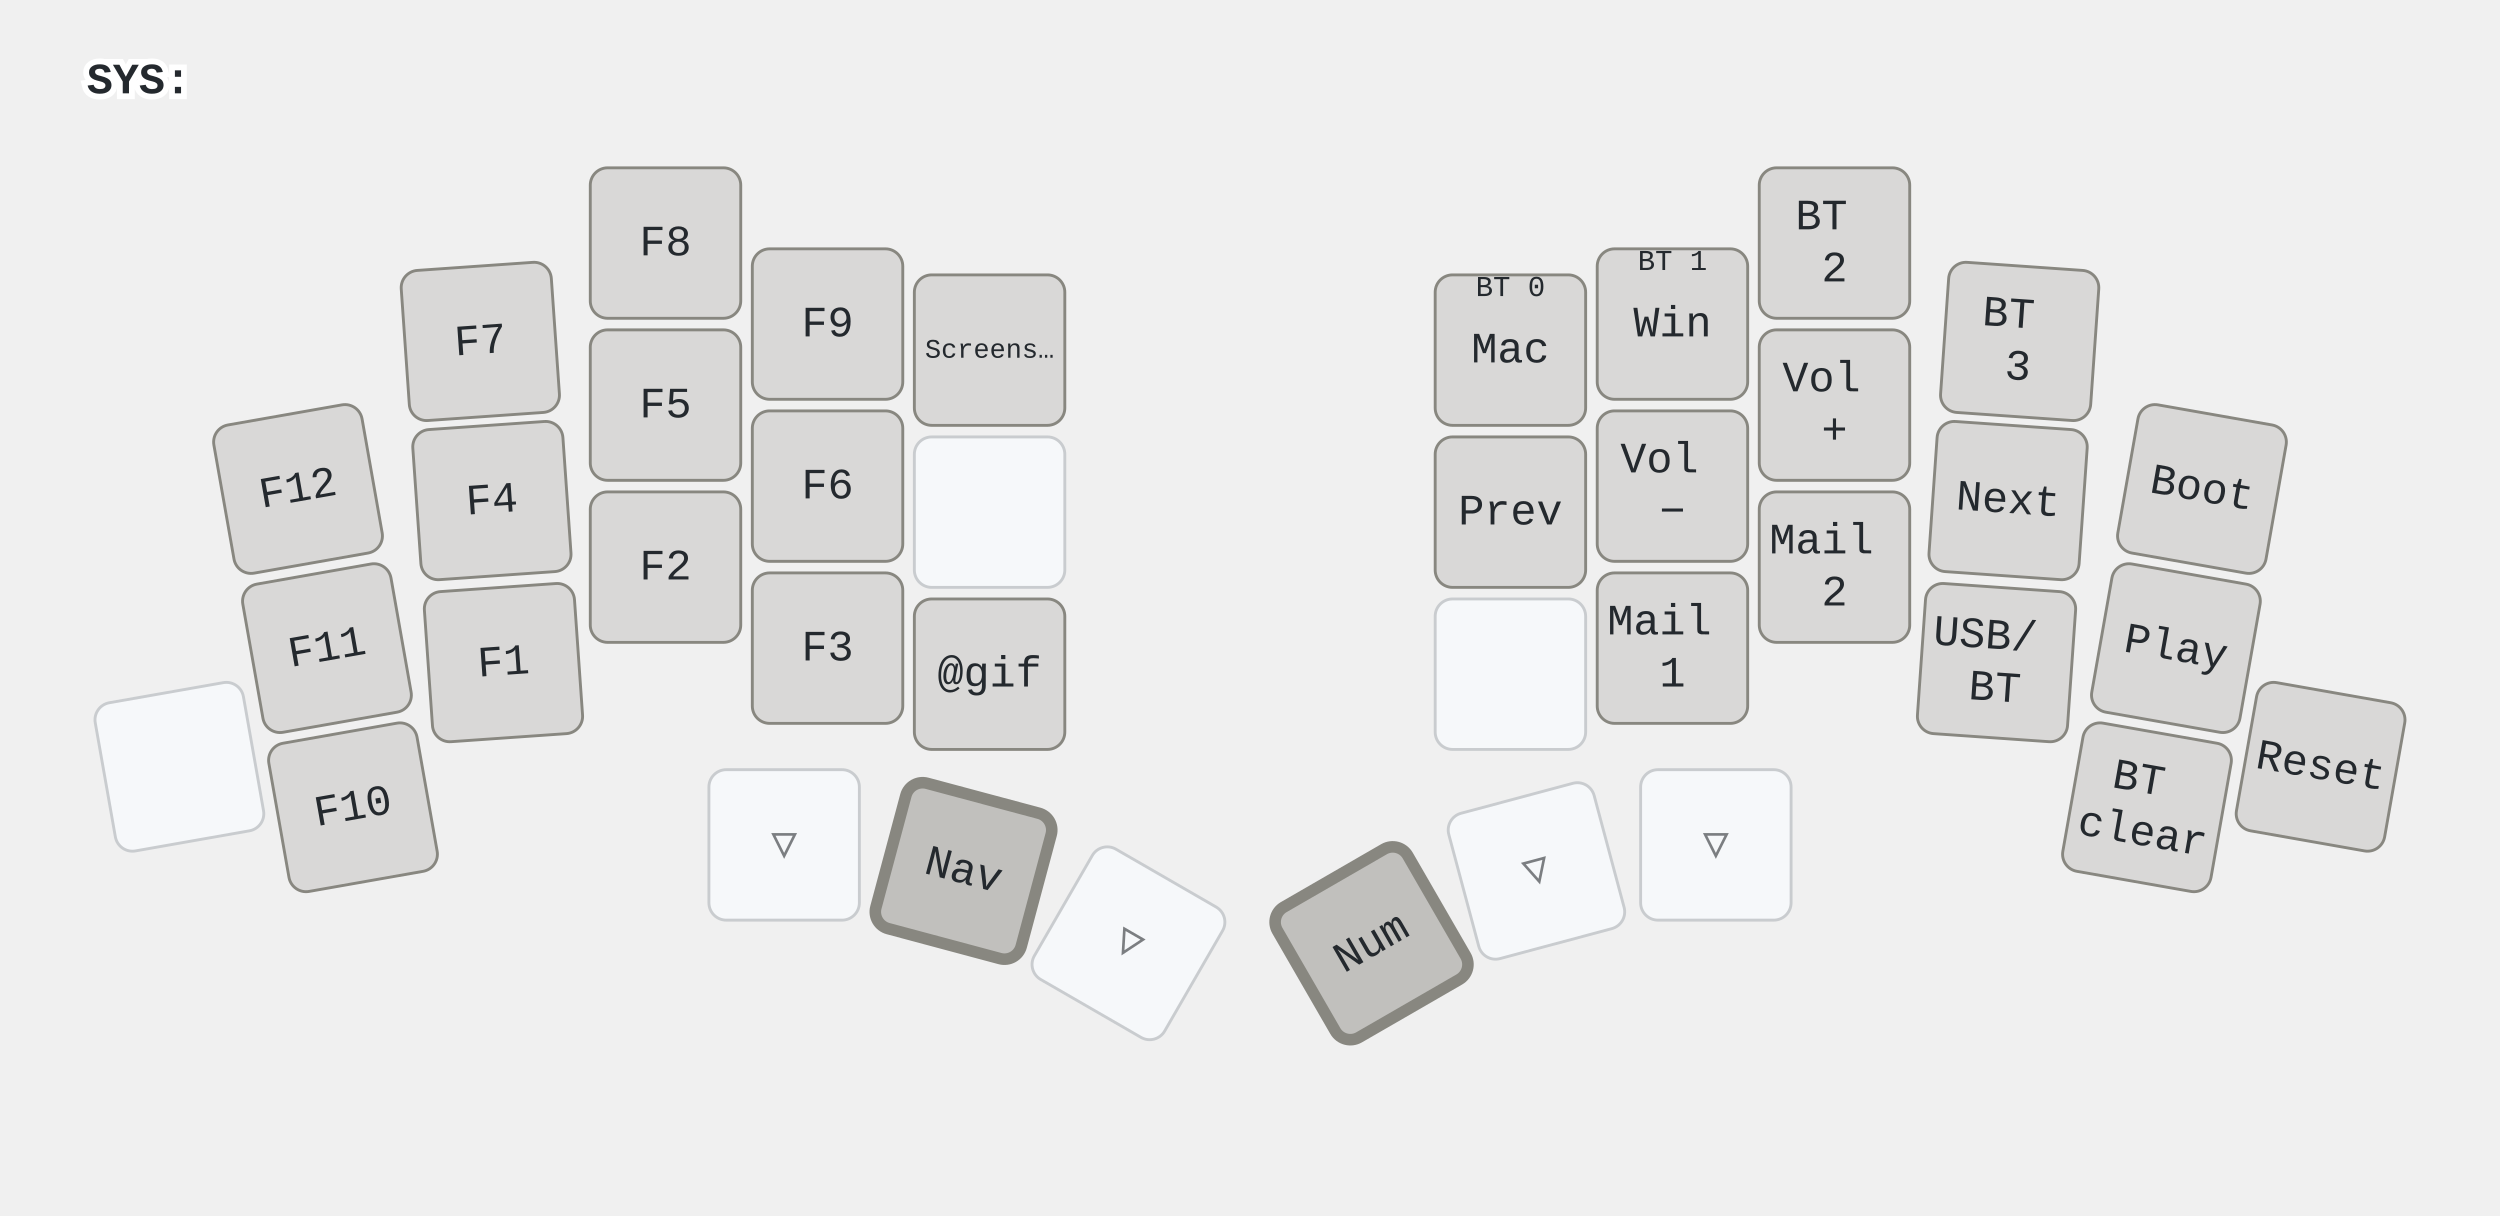
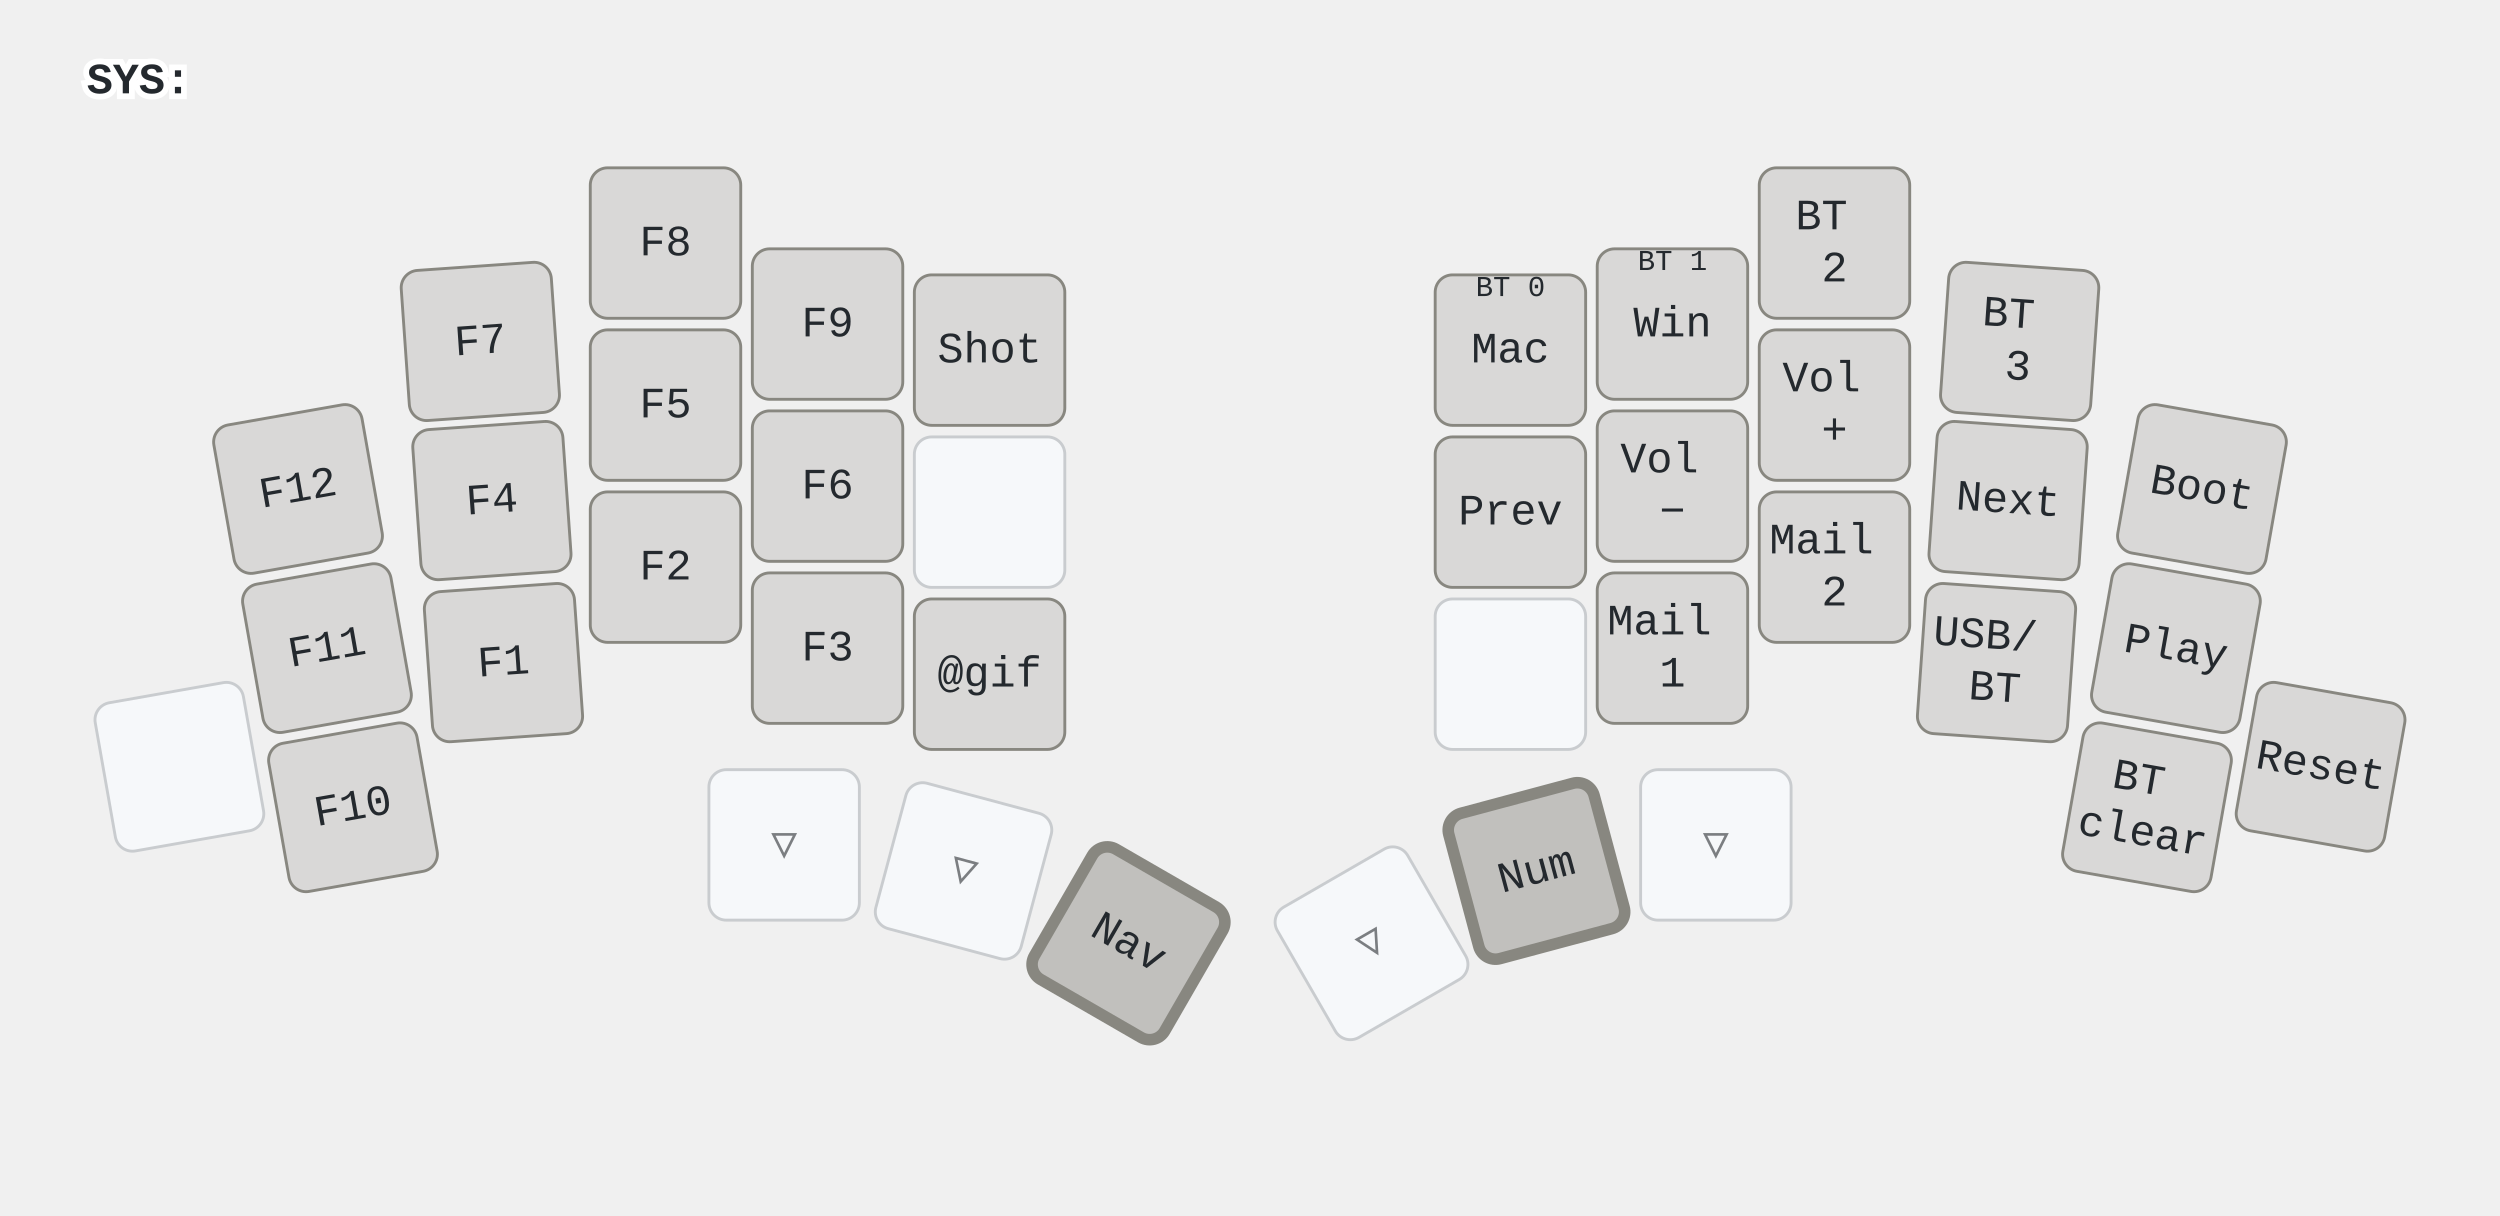
<svg xmlns="http://www.w3.org/2000/svg" width="1728" height="840" viewBox="0 0 864 420" class="keymap">
  <style>/* inherit to force styles through use tags */
svg path {
    fill: inherit;
}

/* font and background color specifications */
svg.keymap {
    font-family: SFMono-Regular,Consolas,Liberation Mono,Menlo,monospace;
    font-size: 14px;
    font-kerning: normal;
    text-rendering: optimizeLegibility;
    fill: #24292e;
}

/* default key styling */
rect.key {
    fill: #f6f8fa;
}

rect.key, rect.combo {
    stroke: #c9cccf;
    stroke-width: 1;
}

/* default key side styling, only used is draw_key_sides is set */
rect.side {
    filter: brightness(90%);
}

/* color accent for combo boxes */
rect.combo, rect.combo-separate {
    fill: #cdf;
}

/* color accent for held keys */
rect.held, rect.combo.held {
    fill: #fdd;
}

/* color accent for ghost (optional) keys */
rect.ghost, rect.combo.ghost {
    stroke-dasharray: 4, 4;
    stroke-width: 2;
}

text {
    text-anchor: middle;
    dominant-baseline: middle;
}

/* styling for layer labels */
text.label {
    font-weight: bold;
    text-anchor: start;
    stroke: white;
    stroke-width: 4;
    paint-order: stroke;
}

/* styling for optional footer */
text.footer {
    text-anchor: end;
    dominant-baseline: auto;
    stroke: white;
    stroke-width: 4;
    paint-order: stroke;
}

/* styling for combo tap, and key non-tap label text */
text.combo, text.hold, text.shifted, text.left, text.right {
    font-size: 11px;
}

text.hold {
    text-anchor: middle;
    dominant-baseline: auto;
}

text.shifted {
    text-anchor: middle;
    dominant-baseline: hanging;
}

text.left {
    text-anchor: start;
}

text.right {
    text-anchor: end;
}

text.layer-activator {
    text-decoration: underline;
}

/* styling for hold/shifted label text in combo box */
text.combo.hold, text.combo.shifted, text.combo.left, text.combo.right {
    font-size: 8px;
}

/* lighter symbol for transparent keys */
text.trans {
    fill: #7b7e81;
}

/* styling for combo dendrons */
path.combo {
    stroke-width: 1;
    stroke: gray;
    fill: none;
}

/* Start Tabler Icons Cleanup */
/* cannot use height/width with glyphs */
.icon-tabler &gt; path {
    fill: inherit;
    stroke: inherit;
    stroke-width: 2;
}
/* hide tabler's default box */
.icon-tabler &gt; path[stroke="none"][fill="none"] {
    visibility: hidden;
}
/* End Tabler Icons Cleanup */

@media (prefers-color-scheme: dark) {
svg.keymap { fill: #d1d6db; }
rect.key { fill: #3f4750; }
rect.key, rect.combo { stroke: #60666c; }
rect.combo, rect.combo-separate { fill: #1f3d7a; }
rect.held, rect.combo.held { fill: #854747; }
text.label, text.footer { stroke: black; }
text.trans { fill: #7e8184; }
path.combo { stroke: #7f7f7f; }

}

rect.key { stroke-width: 1; }
text { font-size: 15px; }
text.hold, text.shifted { font-size: 10px; }
rect.combo { fill: #7F77DD; fill-opacity: .35; stroke: #7F77DD; }

.layer-NAV rect.key.lay { fill: #378ADD; fill-opacity: .22; stroke: #378ADD; }
rect.key.trig-NAV { fill: #378ADD; fill-opacity: .45; stroke: #378ADD; }
rect.key.held.trig-NAV { stroke-width: 4; }

.layer-SYM rect.key.lay { fill: #1D9E75; fill-opacity: .22; stroke: #1D9E75; }
rect.key.trig-SYM { fill: #1D9E75; fill-opacity: .45; stroke: #1D9E75; }
rect.key.held.trig-SYM { stroke-width: 4; }

.layer-NUM rect.key.lay { fill: #BA7517; fill-opacity: .22; stroke: #BA7517; }
rect.key.trig-NUM { fill: #BA7517; fill-opacity: .45; stroke: #BA7517; }
rect.key.held.trig-NUM { stroke-width: 4; }

.layer-MOUSE rect.key.lay { fill: #D4537E; fill-opacity: .22; stroke: #D4537E; }
rect.key.trig-MOUSE { fill: #D4537E; fill-opacity: .45; stroke: #D4537E; }
rect.key.held.trig-MOUSE { stroke-width: 4; }

.layer-SYS rect.key.lay { fill: #888780; fill-opacity: .22; stroke: #888780; }
rect.key.trig-SYS { fill: #888780; fill-opacity: .45; stroke: #888780; }
rect.key.held.trig-SYS { stroke-width: 4; }
</style>
  <g transform="translate(30, 0)" class="layer-SYS">
    <text x="0" y="28" class="label" id="SYS">SYS:</text>
    <g transform="translate(0, 56)">
      <g transform="translate(73, 113) rotate(-10.0)" class="key lay keypos-0">
        <rect rx="6" ry="6" x="-26" y="-26" width="52" height="52" class="key lay" />
        <text x="0" y="0" class="key lay tap">F12</text>
      </g>
      <g transform="translate(136, 62) rotate(-4.0)" class="key lay keypos-1">
        <rect rx="6" ry="6" x="-26" y="-26" width="52" height="52" class="key lay" />
        <text x="0" y="0" class="key lay tap">F7</text>
      </g>
      <g transform="translate(200, 28)" class="key lay keypos-2">
        <rect rx="6" ry="6" x="-26" y="-26" width="52" height="52" class="key lay" />
        <text x="0" y="0" class="key lay tap">F8</text>
      </g>
      <g transform="translate(256, 56)" class="key lay keypos-3">
        <rect rx="6" ry="6" x="-26" y="-26" width="52" height="52" class="key lay" />
        <text x="0" y="0" class="key lay tap">F9</text>
      </g>
      <g transform="translate(312, 65)" class="key lay keypos-4">
        <rect rx="6" ry="6" x="-26" y="-26" width="52" height="52" class="key lay" />
-         <text x="0" y="0" class="key lay tap">
-           <tspan style="font-size: 62%">Screens…</tspan>
-         </text>
+         <text x="0" y="0" class="key lay tap">Shot</text>
      </g>
      <g transform="translate(492, 65)" class="key lay keypos-5">
        <rect rx="6" ry="6" x="-26" y="-26" width="52" height="52" class="key lay" />
        <text x="0" y="0" class="key lay tap">Mac</text>
        <text x="0" y="-24" class="key lay shifted">BT 0</text>
      </g>
      <g transform="translate(548, 56)" class="key lay keypos-6">
        <rect rx="6" ry="6" x="-26" y="-26" width="52" height="52" class="key lay" />
        <text x="0" y="0" class="key lay tap">Win</text>
        <text x="0" y="-24" class="key lay shifted">BT 1</text>
      </g>
      <g transform="translate(604, 28)" class="key lay keypos-7">
        <rect rx="6" ry="6" x="-26" y="-26" width="52" height="52" class="key lay" />
        <text x="0" y="0" class="key lay tap">
          <tspan x="0" dy="-0.6em">BT</tspan>
          <tspan x="0" dy="1.2em">2</tspan>
        </text>
      </g>
      <g transform="translate(668, 62) rotate(4.0)" class="key lay keypos-8">
        <rect rx="6" ry="6" x="-26" y="-26" width="52" height="52" class="key lay" />
        <text x="0" y="0" class="key lay tap">
          <tspan x="0" dy="-0.6em">BT</tspan>
          <tspan x="0" dy="1.2em">3</tspan>
        </text>
      </g>
      <g transform="translate(731, 113) rotate(10.0)" class="key lay keypos-9">
        <rect rx="6" ry="6" x="-26" y="-26" width="52" height="52" class="key lay" />
        <text x="0" y="0" class="key lay tap">Boot</text>
      </g>
      <g transform="translate(83, 168) rotate(-10.0)" class="key lay keypos-10">
        <rect rx="6" ry="6" x="-26" y="-26" width="52" height="52" class="key lay" />
        <text x="0" y="0" class="key lay tap">F11</text>
      </g>
      <g transform="translate(140, 117) rotate(-4.0)" class="key lay keypos-11">
        <rect rx="6" ry="6" x="-26" y="-26" width="52" height="52" class="key lay" />
        <text x="0" y="0" class="key lay tap">F4</text>
      </g>
      <g transform="translate(200, 84)" class="key lay keypos-12">
        <rect rx="6" ry="6" x="-26" y="-26" width="52" height="52" class="key lay" />
        <text x="0" y="0" class="key lay tap">F5</text>
      </g>
      <g transform="translate(256, 112)" class="key lay keypos-13">
        <rect rx="6" ry="6" x="-26" y="-26" width="52" height="52" class="key lay" />
        <text x="0" y="0" class="key lay tap">F6</text>
      </g>
      <g transform="translate(312, 121)" class="key keypos-14">
        <rect rx="6" ry="6" x="-26" y="-26" width="52" height="52" class="key" />
      </g>
      <g transform="translate(492, 121)" class="key lay keypos-15">
        <rect rx="6" ry="6" x="-26" y="-26" width="52" height="52" class="key lay" />
        <text x="0" y="0" class="key lay tap">Prev</text>
      </g>
      <g transform="translate(548, 112)" class="key lay keypos-16">
        <rect rx="6" ry="6" x="-26" y="-26" width="52" height="52" class="key lay" />
        <text x="0" y="0" class="key lay tap">
          <tspan x="0" dy="-0.6em">Vol</tspan>
          <tspan x="0" dy="1.2em">−</tspan>
        </text>
      </g>
      <g transform="translate(604, 84)" class="key lay keypos-17">
        <rect rx="6" ry="6" x="-26" y="-26" width="52" height="52" class="key lay" />
        <text x="0" y="0" class="key lay tap">
          <tspan x="0" dy="-0.6em">Vol</tspan>
          <tspan x="0" dy="1.2em">+</tspan>
        </text>
      </g>
      <g transform="translate(664, 117) rotate(4.0)" class="key lay keypos-18">
        <rect rx="6" ry="6" x="-26" y="-26" width="52" height="52" class="key lay" />
        <text x="0" y="0" class="key lay tap">Next</text>
      </g>
      <g transform="translate(722, 168) rotate(10.0)" class="key lay keypos-19">
        <rect rx="6" ry="6" x="-26" y="-26" width="52" height="52" class="key lay" />
        <text x="0" y="0" class="key lay tap">Play</text>
      </g>
      <g transform="translate(32, 209) rotate(-10.0)" class="key keypos-20">
        <rect rx="6" ry="6" x="-26" y="-26" width="52" height="52" class="key" />
      </g>
      <g transform="translate(92, 223) rotate(-10.0)" class="key lay keypos-21">
        <rect rx="6" ry="6" x="-26" y="-26" width="52" height="52" class="key lay" />
        <text x="0" y="0" class="key lay tap">F10</text>
      </g>
      <g transform="translate(144, 173) rotate(-4.0)" class="key lay keypos-22">
        <rect rx="6" ry="6" x="-26" y="-26" width="52" height="52" class="key lay" />
        <text x="0" y="0" class="key lay tap">F1</text>
      </g>
      <g transform="translate(200, 140)" class="key lay keypos-23">
        <rect rx="6" ry="6" x="-26" y="-26" width="52" height="52" class="key lay" />
        <text x="0" y="0" class="key lay tap">F2</text>
      </g>
      <g transform="translate(256, 168)" class="key lay keypos-24">
        <rect rx="6" ry="6" x="-26" y="-26" width="52" height="52" class="key lay" />
        <text x="0" y="0" class="key lay tap">F3</text>
      </g>
      <g transform="translate(312, 177)" class="key lay keypos-25">
        <rect rx="6" ry="6" x="-26" y="-26" width="52" height="52" class="key lay" />
        <text x="0" y="0" class="key lay tap">@gif</text>
      </g>
      <g transform="translate(492, 177)" class="key keypos-26">
        <rect rx="6" ry="6" x="-26" y="-26" width="52" height="52" class="key" />
      </g>
      <g transform="translate(548, 168)" class="key lay keypos-27">
        <rect rx="6" ry="6" x="-26" y="-26" width="52" height="52" class="key lay" />
        <text x="0" y="0" class="key lay tap">
          <tspan x="0" dy="-0.6em">Mail</tspan>
          <tspan x="0" dy="1.2em">1</tspan>
        </text>
      </g>
      <g transform="translate(604, 140)" class="key lay keypos-28">
        <rect rx="6" ry="6" x="-26" y="-26" width="52" height="52" class="key lay" />
        <text x="0" y="0" class="key lay tap">
          <tspan x="0" dy="-0.6em">Mail</tspan>
          <tspan x="0" dy="1.2em">2</tspan>
        </text>
      </g>
      <g transform="translate(660, 173) rotate(4.0)" class="key lay keypos-29">
        <rect rx="6" ry="6" x="-26" y="-26" width="52" height="52" class="key lay" />
        <text x="0" y="0" class="key lay tap">
          <tspan x="0" dy="-0.6em">USB/</tspan>
          <tspan x="0" dy="1.2em">BT</tspan>
        </text>
      </g>
      <g transform="translate(712, 223) rotate(10.0)" class="key lay keypos-30">
        <rect rx="6" ry="6" x="-26" y="-26" width="52" height="52" class="key lay" />
        <text x="0" y="0" class="key lay tap">
          <tspan x="0" dy="-0.6em">BT</tspan>
          <tspan x="0" dy="1.2em">clear</tspan>
        </text>
      </g>
      <g transform="translate(772, 209) rotate(10.0)" class="key lay keypos-31">
        <rect rx="6" ry="6" x="-26" y="-26" width="52" height="52" class="key lay" />
        <text x="0" y="0" class="key lay tap">Reset</text>
      </g>
      <g transform="translate(241, 236)" class="key trans keypos-32">
        <rect rx="6" ry="6" x="-26" y="-26" width="52" height="52" class="key trans" />
        <text x="0" y="0" class="key trans tap">▽</text>
      </g>
-       <g transform="translate(303, 245) rotate(15.0)" class="key held trig-SYS keypos-33">
+       <g transform="translate(303, 245) rotate(15.0)" class="key trans keypos-33">
+         <rect rx="6" ry="6" x="-26" y="-26" width="52" height="52" class="key trans" />
+         <text x="0" y="0" class="key trans tap">▽</text>
+       </g>
+       <g transform="translate(360, 270) rotate(30.0)" class="key held trig-SYS keypos-34">
        <rect rx="6" ry="6" x="-26" y="-26" width="52" height="52" class="key held trig-SYS" />
        <text x="0" y="0" class="key held trig-SYS tap">Nav</text>
      </g>
-       <g transform="translate(360, 270) rotate(30.0)" class="key trans keypos-34">
+       <g transform="translate(444, 270) rotate(-30.0)" class="key trans keypos-35">
        <rect rx="6" ry="6" x="-26" y="-26" width="52" height="52" class="key trans" />
        <text x="0" y="0" class="key trans tap">▽</text>
      </g>
-       <g transform="translate(444, 270) rotate(-30.0)" class="key held trig-SYS keypos-35">
+       <g transform="translate(501, 245) rotate(-15.0)" class="key held trig-SYS keypos-36">
        <rect rx="6" ry="6" x="-26" y="-26" width="52" height="52" class="key held trig-SYS" />
        <text x="0" y="0" class="key held trig-SYS tap">Num</text>
-       </g>
-       <g transform="translate(501, 245) rotate(-15.0)" class="key trans keypos-36">
-         <rect rx="6" ry="6" x="-26" y="-26" width="52" height="52" class="key trans" />
-         <text x="0" y="0" class="key trans tap">▽</text>
      </g>
      <g transform="translate(563, 236)" class="key trans keypos-37">
        <rect rx="6" ry="6" x="-26" y="-26" width="52" height="52" class="key trans" />
        <text x="0" y="0" class="key trans tap">▽</text>
      </g>
    </g>
  </g>
</svg>
